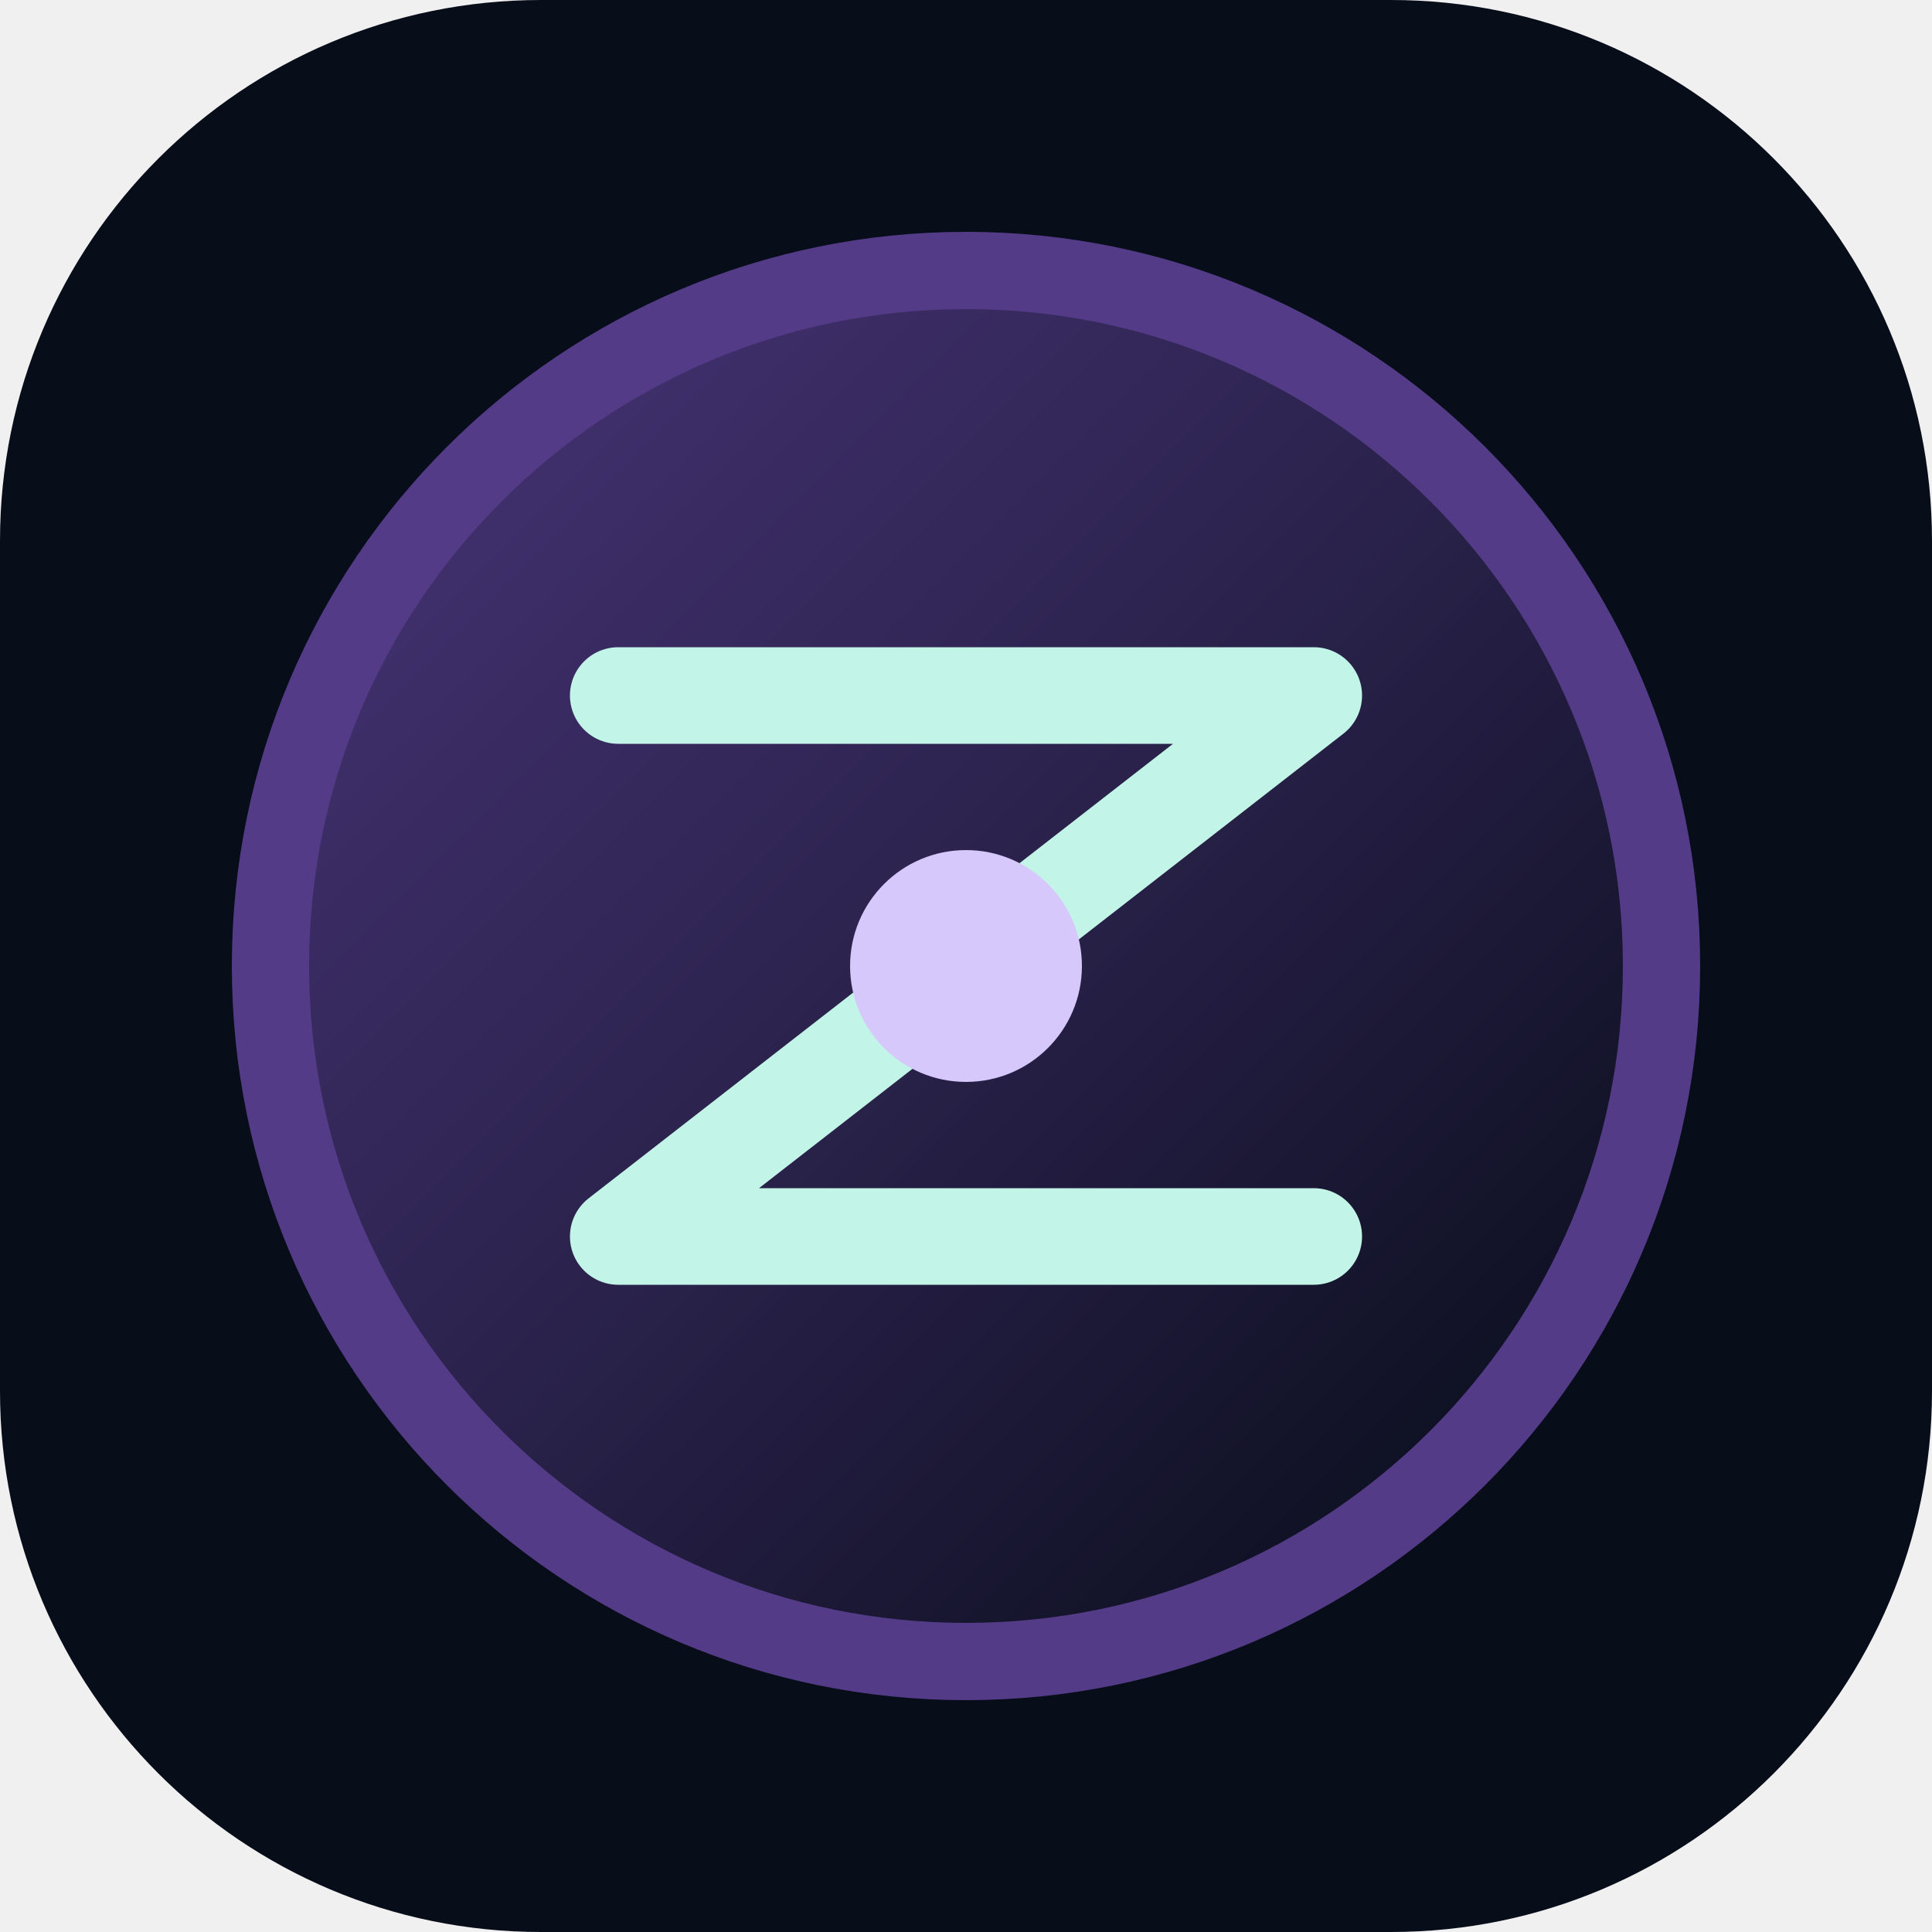
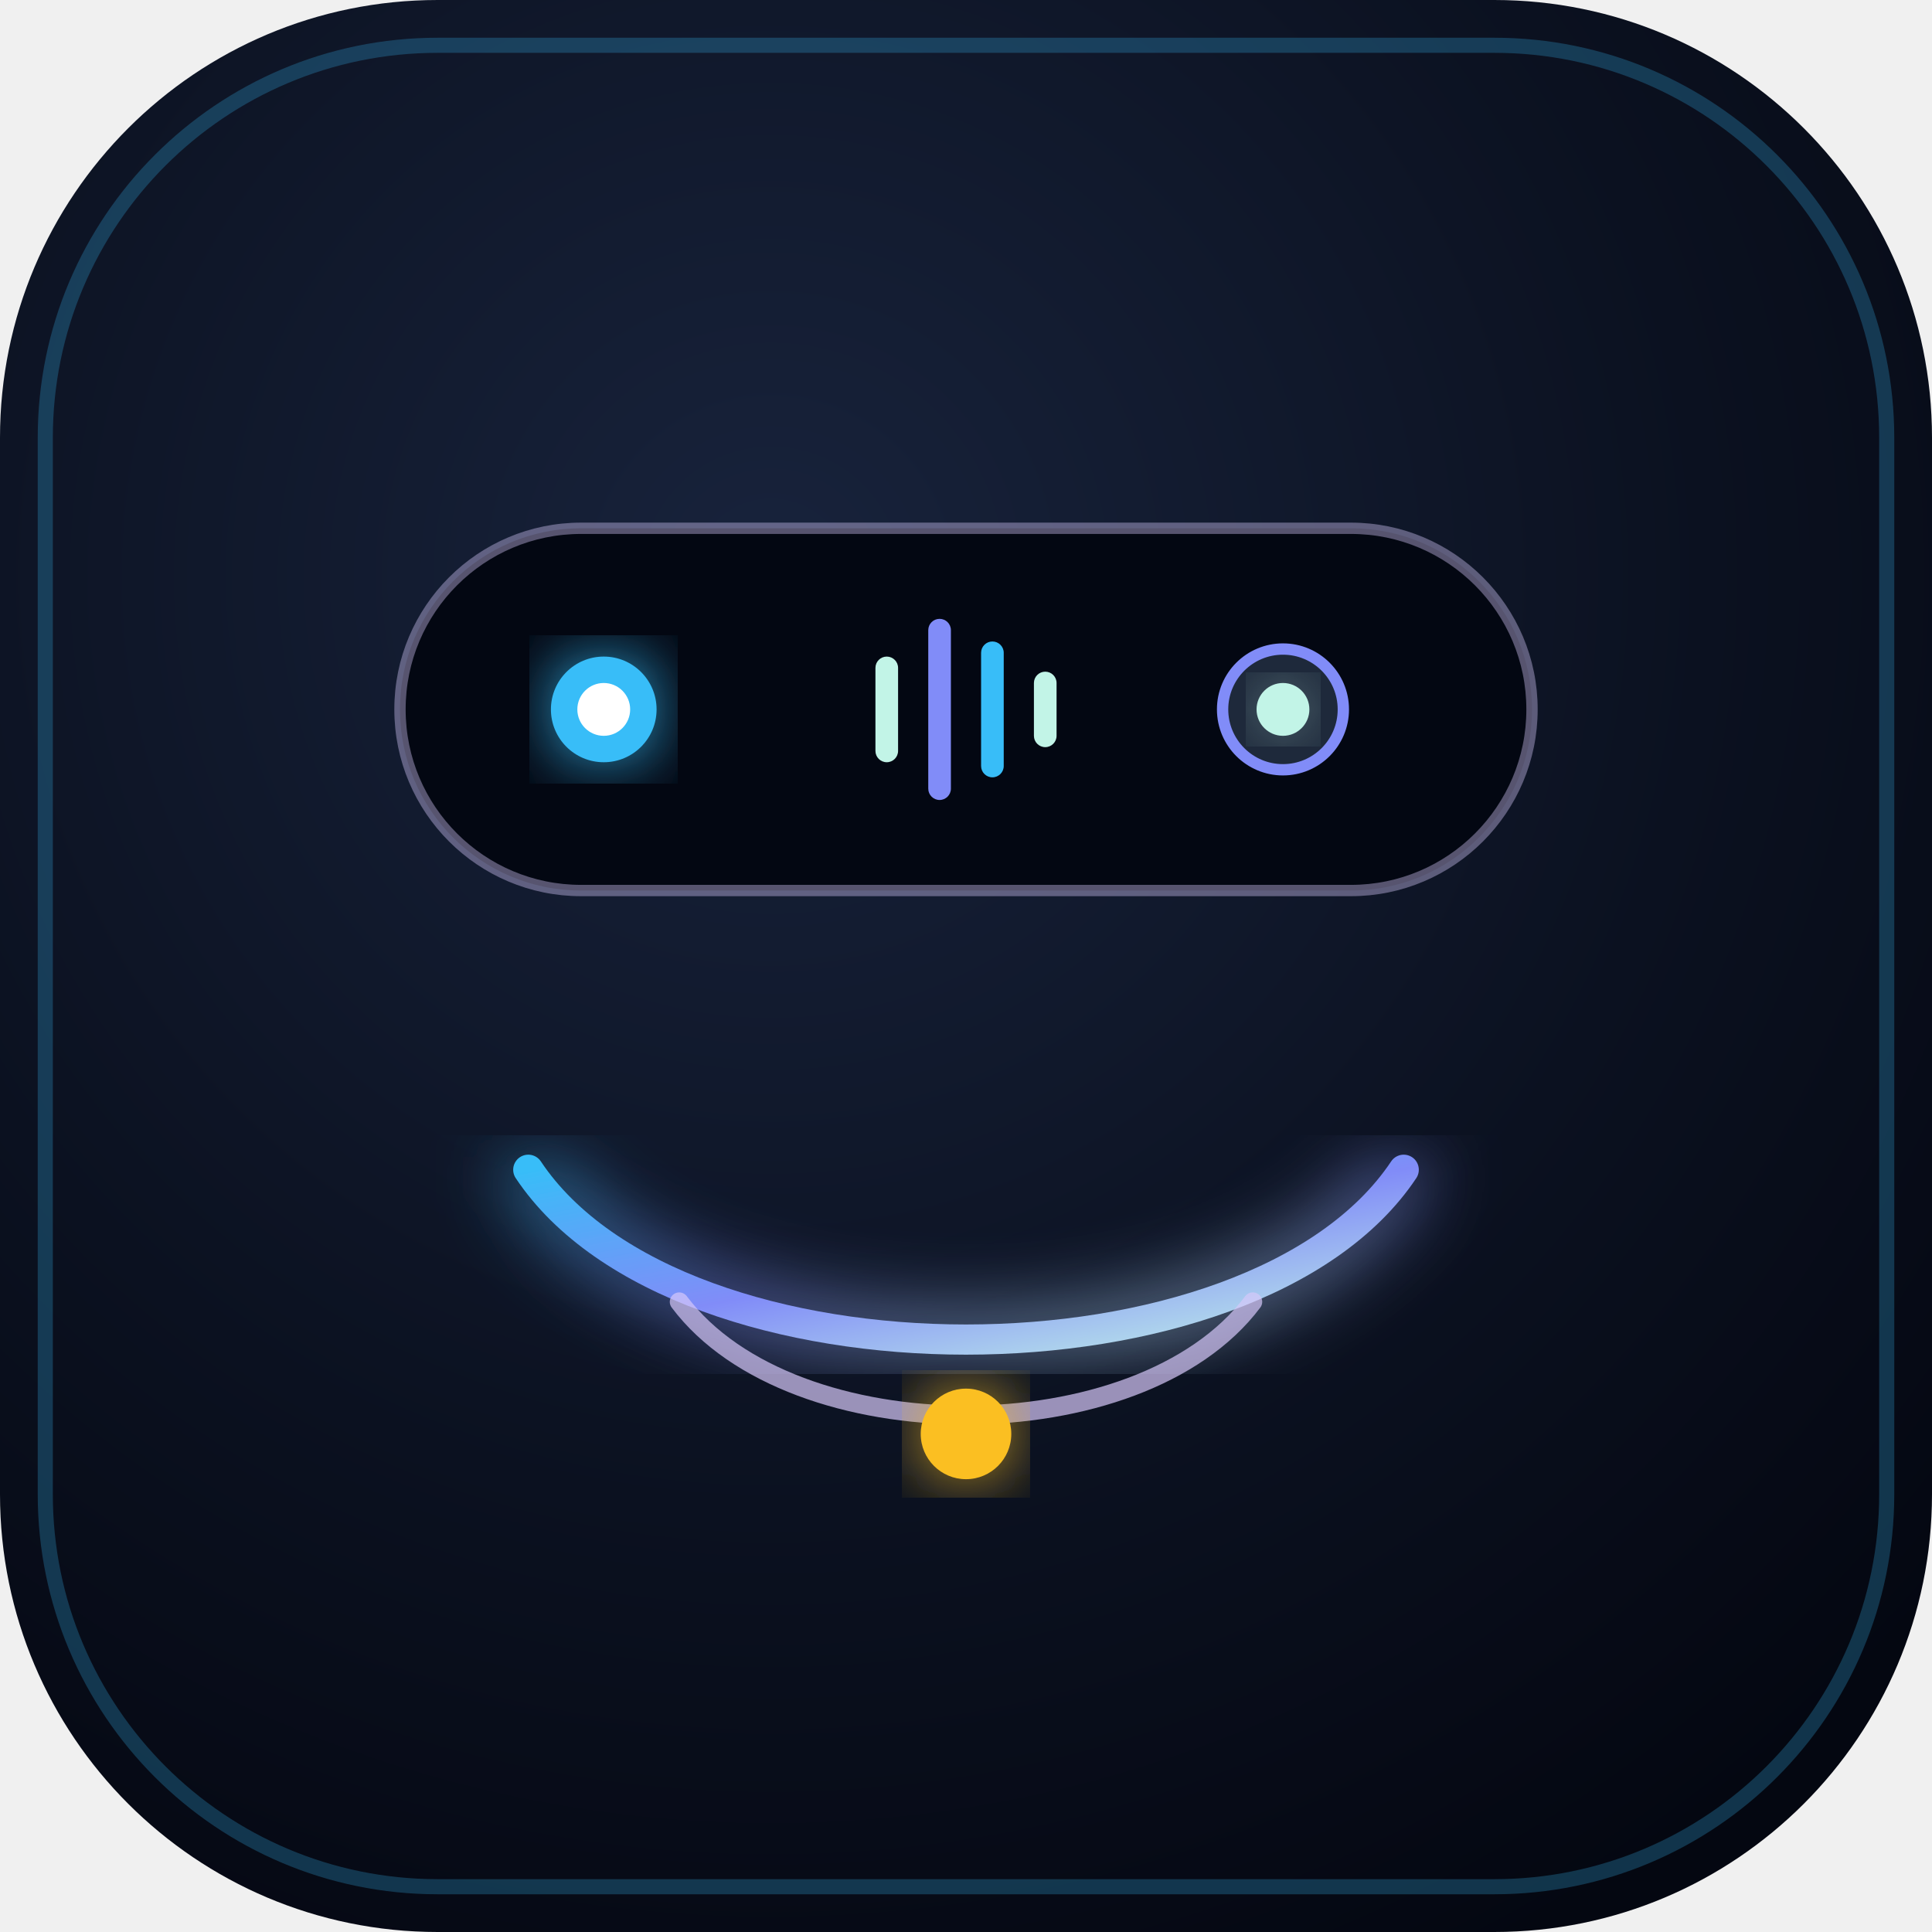
- <svg xmlns="http://www.w3.org/2000/svg" viewBox="0 0 100 100" fill="none">
-   <rect width="100" height="100" rx="28" fill="#080D1A" />
-   <circle cx="50" cy="50" r="36" stroke="#533B87" stroke-width="4" fill="url(#grad1)" />
-   <path d="M32 36L68 36L32 64L68 64" stroke="#C2F4E7" stroke-width="5" stroke-linecap="round" stroke-linejoin="round" />
-   <circle cx="50" cy="50" r="6" fill="#D6C8FA" />
+ <svg xmlns="http://www.w3.org/2000/svg" viewBox="0 0 512 512" width="512" height="512">
  <defs>
-     <linearGradient id="grad1" x1="20" y1="20" x2="80" y2="80" gradientUnits="userSpaceOnUse">
-       <stop stop-color="#533B87" stop-opacity="0.8" />
-       <stop offset="1" stop-color="#080D1A" stop-opacity="0.95" />
+     <radialGradient id="bgPill" cx="40%" cy="30%" r="80%">
+       <stop offset="0%" stop-color="#18233C" />
+       <stop offset="60%" stop-color="#0B1120" />
+       <stop offset="100%" stop-color="#040711" />
+     </radialGradient>
+     <linearGradient id="opticsGlow" x1="0%" y1="0%" x2="100%" y2="100%">
+       <stop offset="0%" stop-color="#38BDF8" />
+       <stop offset="50%" stop-color="#818CF8" />
+       <stop offset="100%" stop-color="#C2F4E7" />
    </linearGradient>
+     <filter id="glowPill" x="-20%" y="-20%" width="140%" height="140%">
+       <feGaussianBlur stdDeviation="10" result="blur" />
+       <feComposite in="SourceGraphic" in2="blur" operator="over" />
+     </filter>
  </defs>
+   <rect width="512" height="512" rx="116" fill="url(#bgPill)" />
+   <rect x="12" y="12" width="488" height="488" rx="104" fill="none" stroke="#38BDF8" stroke-width="4" stroke-opacity="0.25" />
+   <rect x="106" y="140" width="300" height="96" rx="48" fill="#030712" stroke="#D6C8FA" stroke-width="3" stroke-opacity="0.4" />
+   <circle cx="160" cy="188" r="14" fill="#38BDF8" filter="url(#glowPill)" />
+   <circle cx="160" cy="188" r="7" fill="#FFFFFF" />
+   <circle cx="340" cy="188" r="16" fill="#1E293B" stroke="#818CF8" stroke-width="3" />
+   <circle cx="340" cy="188" r="7" fill="#C2F4E7" filter="url(#glowPill)" />
+   <rect x="232" y="174" width="6" height="28" rx="3" fill="#C2F4E7" />
+   <rect x="246" y="164" width="6" height="48" rx="3" fill="#818CF8" />
+   <rect x="260" y="170" width="6" height="36" rx="3" fill="#38BDF8" />
+   <rect x="274" y="178" width="6" height="20" rx="3" fill="#C2F4E7" />
+   <path d="M140 310 C180 370 332 370 372 310" fill="none" stroke="url(#opticsGlow)" stroke-width="8" stroke-linecap="round" filter="url(#glowPill)" />
+   <path d="M180 345 C210 385 302 385 332 345" fill="none" stroke="#D6C8FA" stroke-width="5" stroke-linecap="round" opacity="0.7" />
+   <circle cx="256" cy="380" r="12" fill="#FBBF24" filter="url(#glowPill)" />
</svg>
